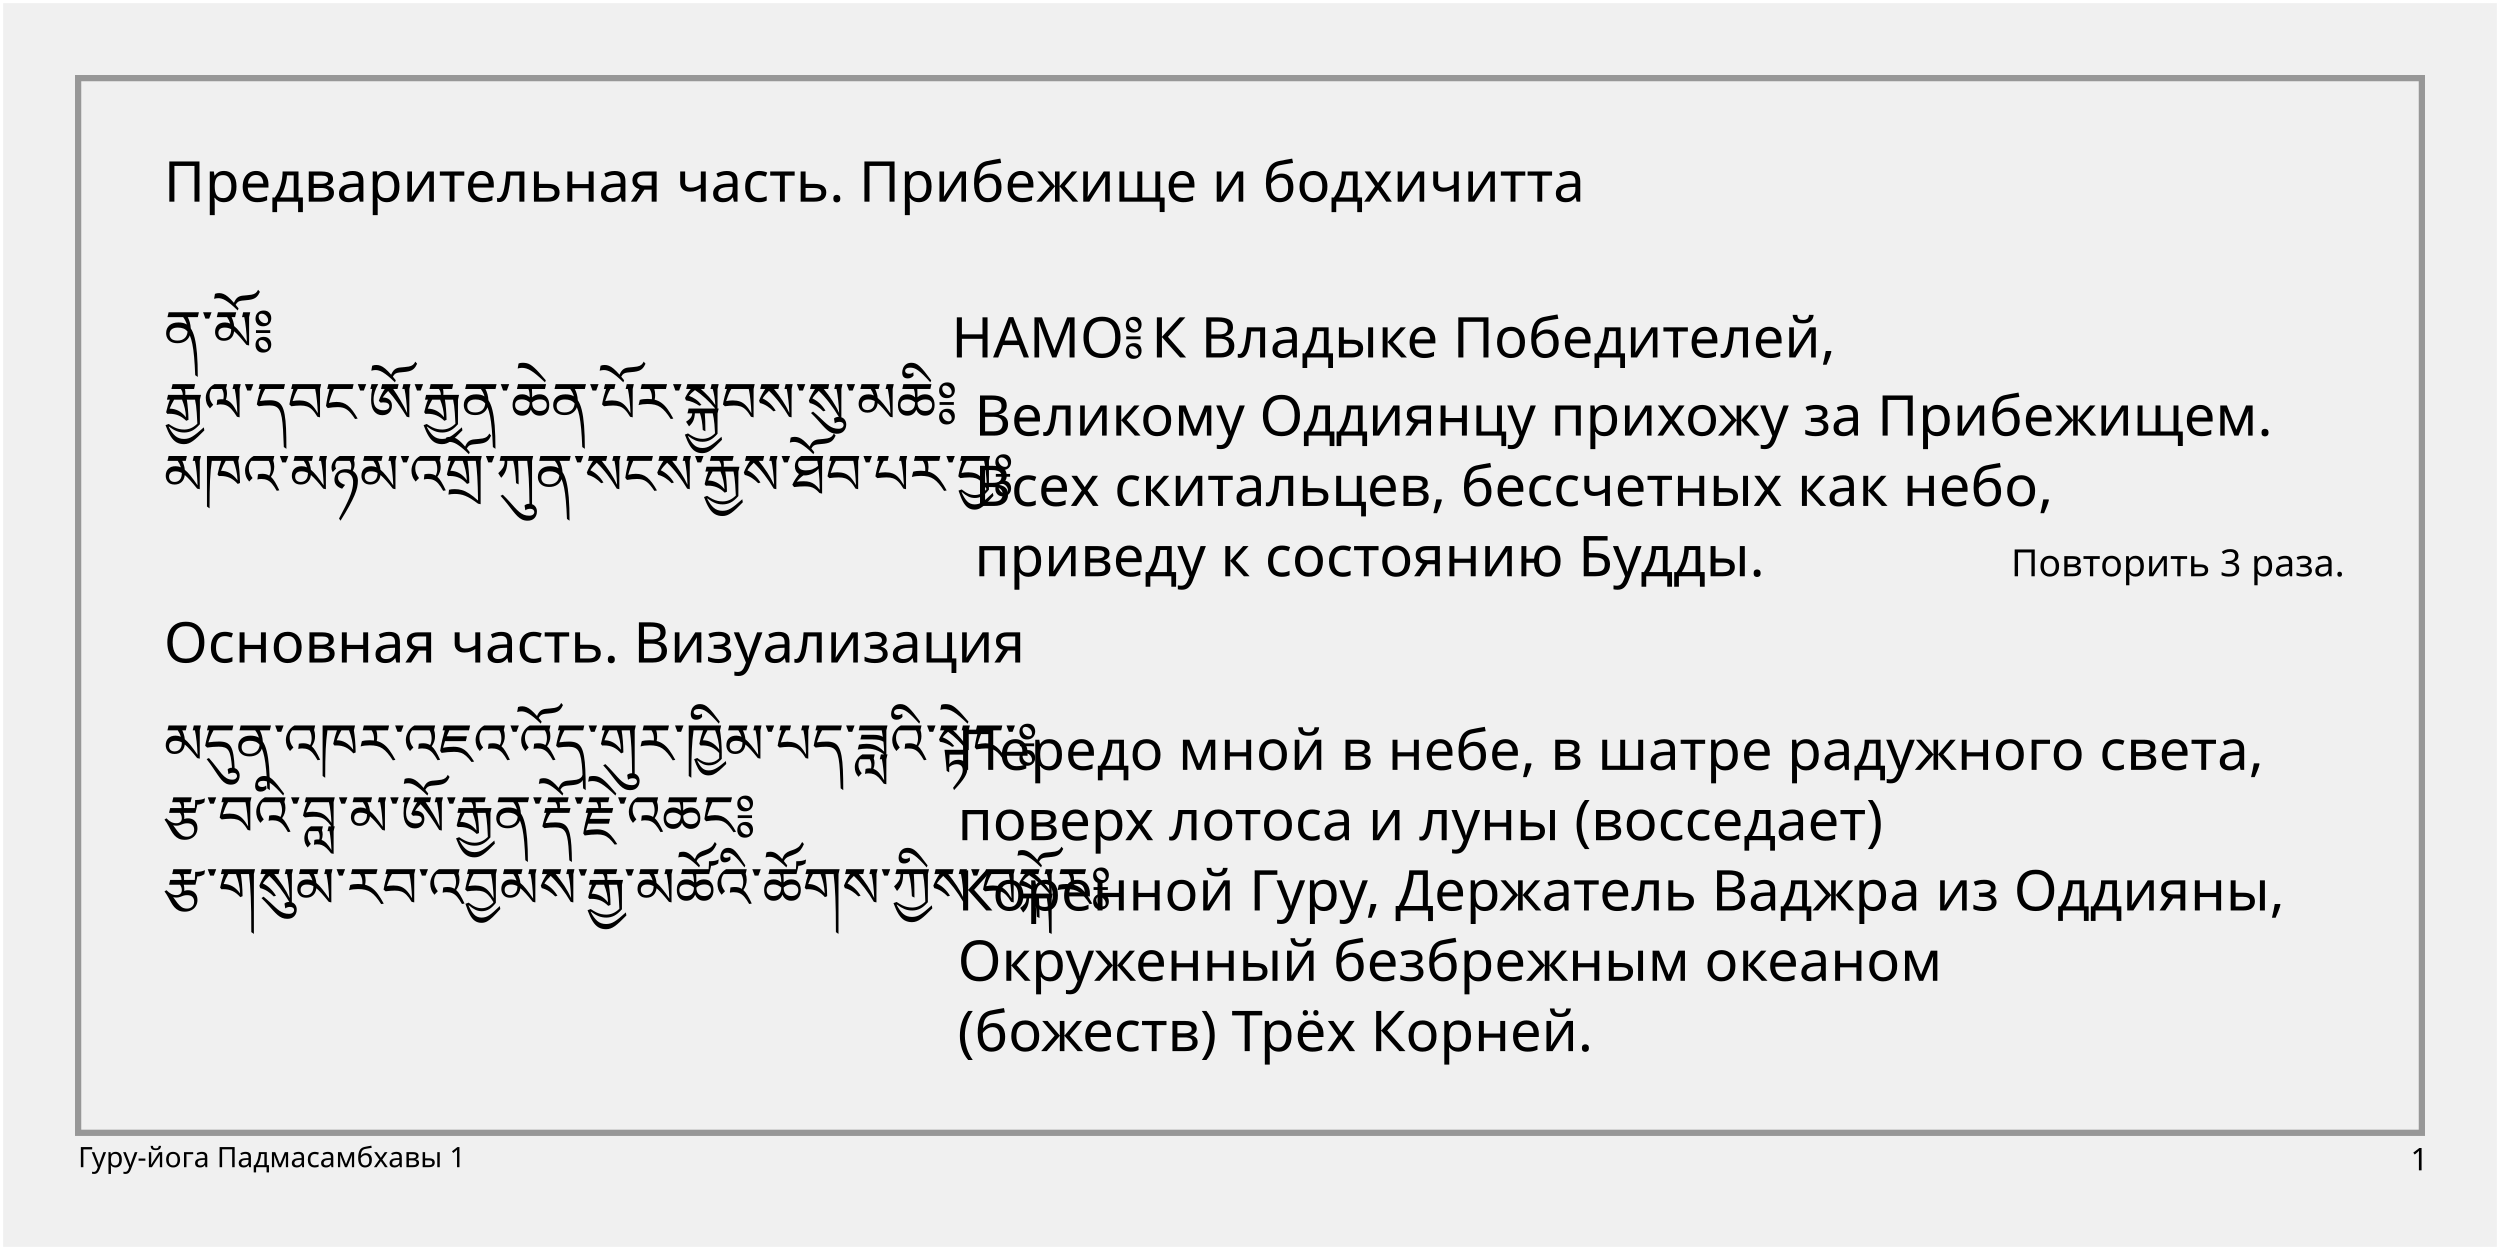
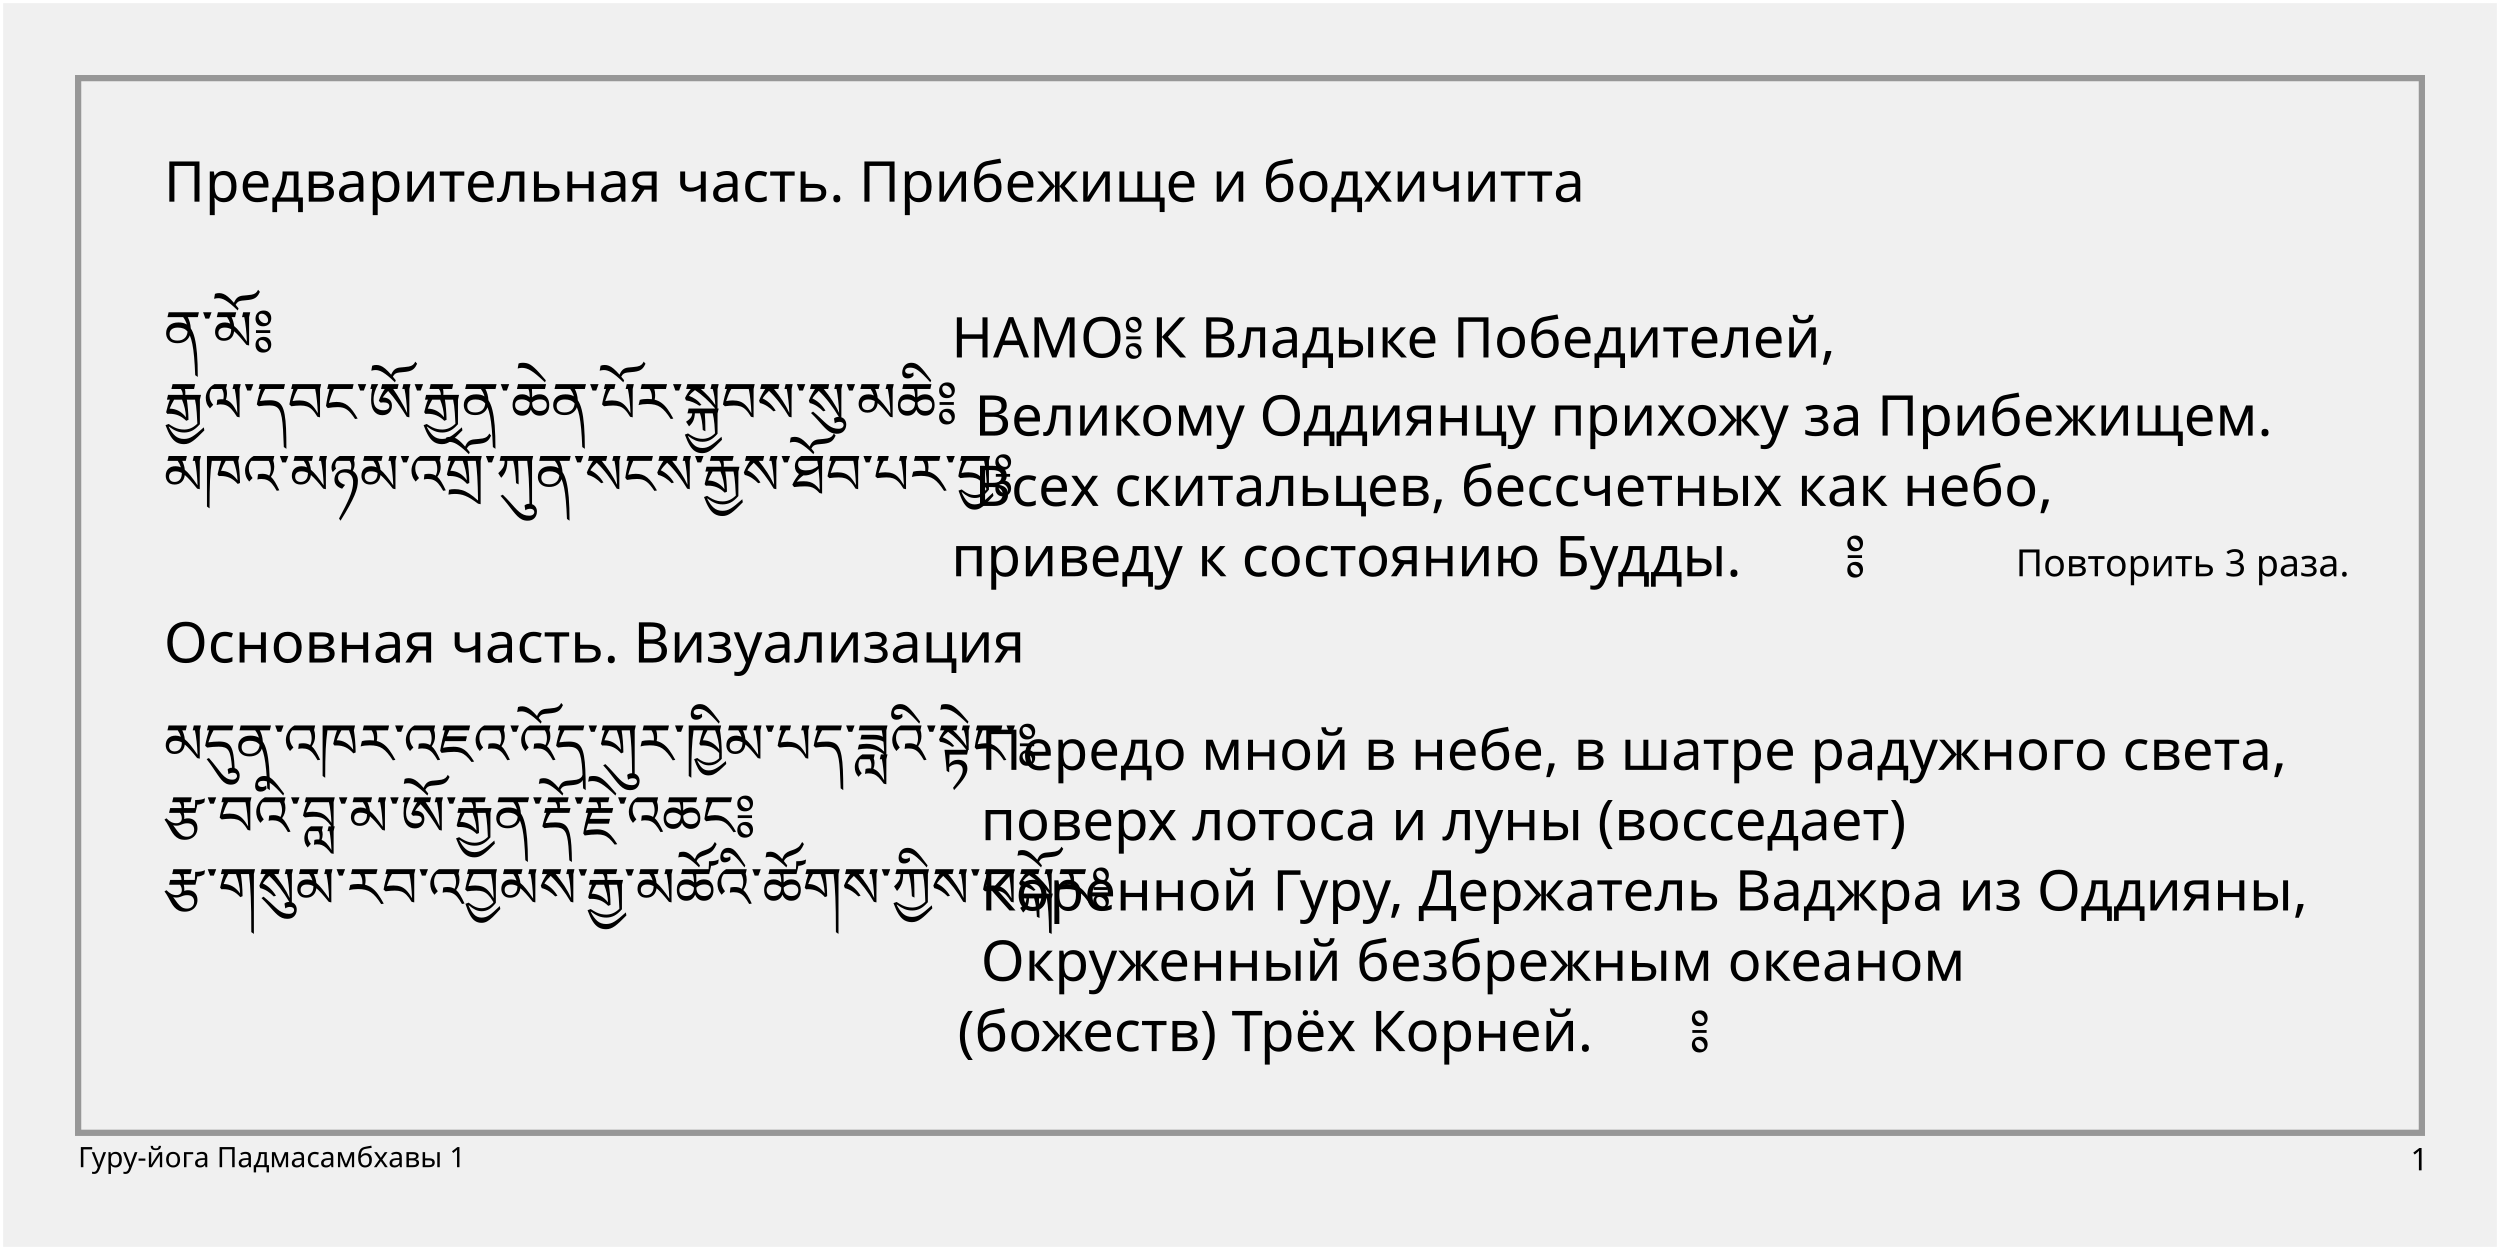
<svg xmlns="http://www.w3.org/2000/svg" width="1600px" height="800px" viewBox="0 0 1600 800" version="1.1">
  <defs />
  <g id="Page-1" stroke="none" stroke-width="1" fill="none" fill-rule="evenodd">
    <g id="1">
      <rect id="Rectangle-1" stroke="#979797" stroke-width="4" x="50" y="50" width="1500" height="675" />
      <rect id="Rectangle-1-Copy-2" stroke="#FFFFFF" stroke-width="4" x="0" y="0" width="1600" height="800" />
      <text id="НАМО༔-К-Владыке-Побе" font-family="Geometria" font-size="36" font-weight="260" fill="#000000">
        <tspan x="608.881" y="228.797">НАМО</tspan>
        <tspan x="718.729" y="228.265" font-family="Kailasa" font-weight="normal">༔</tspan>
        <tspan x="736.906" y="228.797"> К Владыке Победителей,  </tspan>
        <tspan x="623.713" y="278.797">      Великому Оддиянцу прихожу за Прибежищем.</tspan>
        <tspan x="623.713" y="323.797">Всех скитальцев, бессчетных как небо, </tspan>
-         <tspan x="623.713" y="368.797">      приведу к состоянию Будды.          </tspan>
-         <tspan x="1287.049" y="368.797" font-size="24">Повторить 3 раза.</tspan>
+         <tspan x="608.881" y="368.797">      приведу к состоянию Будды. </tspan>
+         <tspan x="1180.465" y="368.265" font-family="Kailasa" font-weight="normal">༔</tspan>
+         <tspan x="1198.642" y="368.797">         </tspan>
+         <tspan x="1290.094" y="368.797" font-size="24">Повторить 3 раза.</tspan>
      </text>
      <text id="Передо-мной-в-небе,-" font-family="Geometria" font-size="36" font-weight="260" fill="#000000">
-         <tspan x="612.881" y="492.71">Передо мной в небе, в шатре радужного света,</tspan>
-         <tspan x="612.881" y="537.71">      поверх лотоса и луны (восседает)</tspan>
-         <tspan x="612.881" y="582.71">Коренной Гуру, Держатель Ваджра из Оддияны,</tspan>
-         <tspan x="612.881" y="627.71">Окруженный безбрежным океаном</tspan>
-         <tspan x="612.881" y="672.71">      (божеств) Трёх Корней.</tspan>
+         <tspan x="627.713" y="492.71">Передо мной в небе, в шатре радужного света,</tspan>
+         <tspan x="627.713" y="537.71">      поверх лотоса и луны (восседает)</tspan>
+         <tspan x="627.713" y="582.71">Коренной Гуру, Держатель Ваджра из Оддияны,</tspan>
+         <tspan x="627.713" y="627.71">Окруженный безбрежным океаном</tspan>
+         <tspan x="612.881" y="672.71">      (божеств) Трёх Корней. </tspan>
+         <tspan x="1081.001" y="672.177" font-family="Kailasa" font-weight="normal">༔</tspan>
      </text>
      <text id="Предварительная-част" font-family="Geometria" font-size="36" font-weight="260" fill="#000000">
        <tspan x="104.881" y="129.054">Предварительная часть. Прибежище и бодхичитта</tspan>
      </text>
      <text id="Основная-часть.-Визу" font-family="Geometria" font-size="36" font-weight="260" fill="#000000">
        <tspan x="104.881" y="424">Основная часть. Визуализация</tspan>
      </text>
      <text font-family="Geometria" font-size="20" font-weight="260" fill="#000000">
        <tspan x="1542.72" y="749">1</tspan>
      </text>
      <text id="ན་མོ༔" font-family="Kailasa" font-size="36" font-weight="normal" fill="#000000">
        <tspan x="104.881" y="224.265">ན་མོ༔</tspan>
        <tspan x="179.249" y="228.797" font-family="TibetanMachineWeb" />
        <tspan x="104.881" y="270.265">རྒྱལ་དབང་ཨོ་རྒྱན་ཆེན་པོར་སྐྱབས་སུ་མཆི༔</tspan>
        <tspan x="514.105" y="274.797" font-family="TibetanMachineWeb" />
        <tspan x="104.881" y="316.265">མཁའ་མཉམ་འགྲོ་ཀུན་སངས་རྒྱས་ཐོབ་པར་བྱ༔</tspan>
      </text>
      <text id="མདུན་འཁར་འཇའ་འོད་གུར" font-family="Kailasa" font-size="36" font-weight="normal" fill="#000000">
        <tspan x="104.881" y="488.71">མདུན་འཁར་འཇའ་འོད་གུར་ཁྱིམ་པད་ཟླའི་སྟེང་༔</tspan>
        <tspan x="104.881" y="534.71">རྩ་བའི་བླ་མ་ཨོ་རྒྱན་རྡོ་རྗེ་འཆང༔</tspan>
        <tspan x="104.881" y="580.71">རྩ་གསུམ་རབ་འབྱམས་རྒྱ་མཚོའི་ཚོགས་ཀྱིས་བསྐོར༔ </tspan>
      </text>
      <text id="Гуру-йога-Падмасамбх" font-family="Geometria" font-size="18" font-weight="260" fill="#000000">
        <tspan x="50" y="747">Гуру-йога Падмасамбхавы 1</tspan>
      </text>
    </g>
  </g>
</svg>
